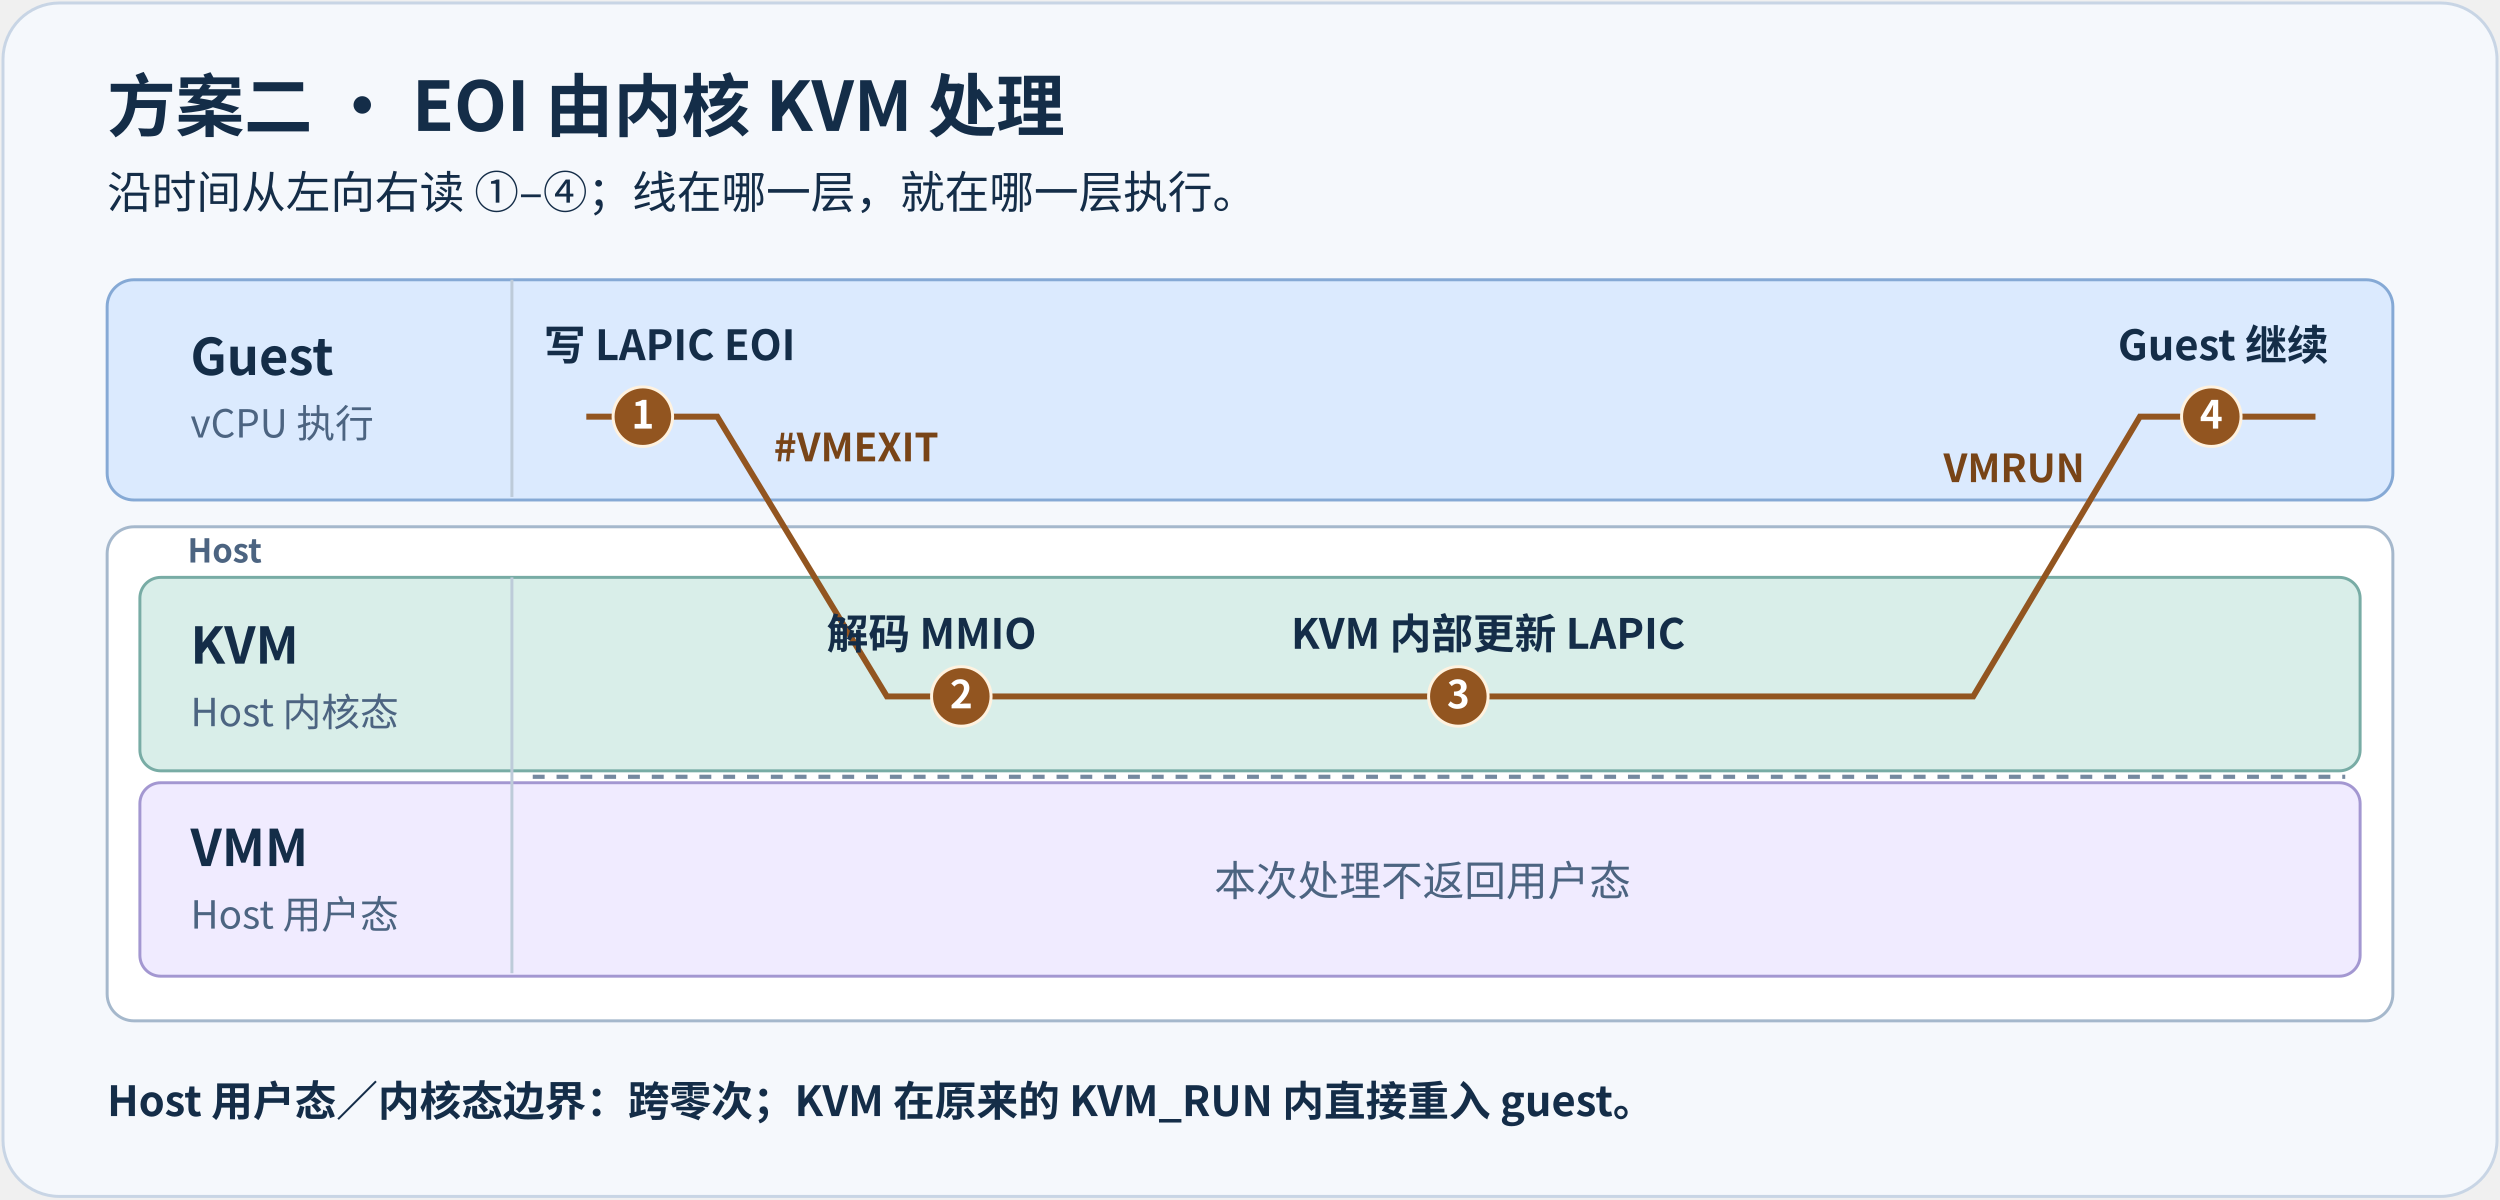
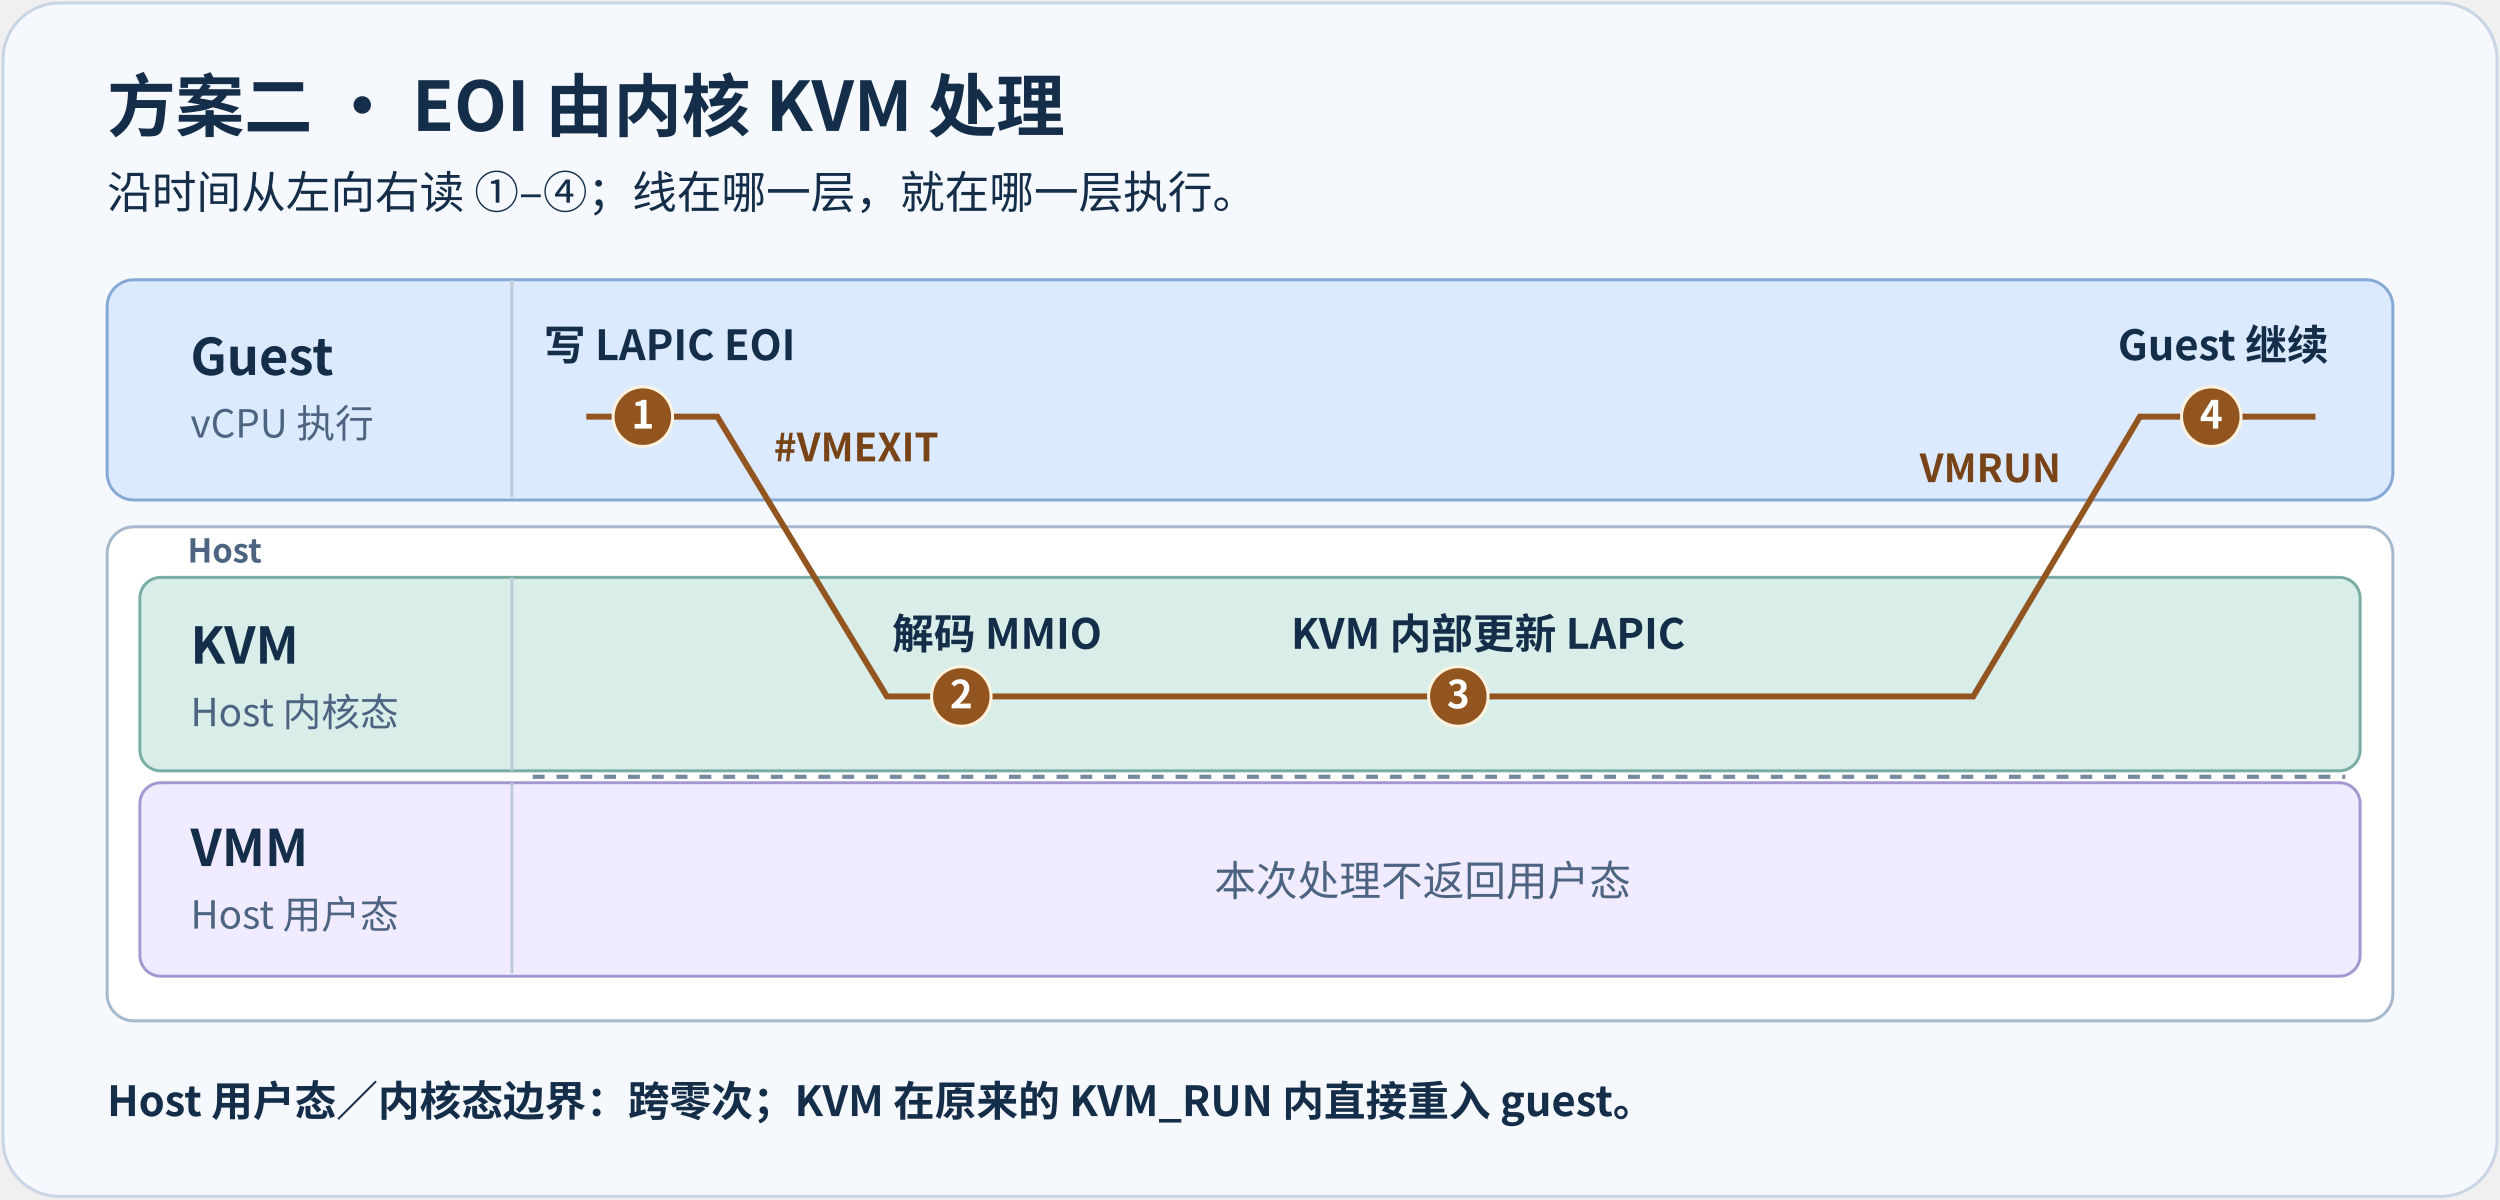
<svg xmlns="http://www.w3.org/2000/svg" xml:lang="zh-CN" width="840" height="403" viewBox="0 0 840 403" role="img" aria-labelledby="title desc">
  <style>
    text { font-family: system-ui, 'Noto Sans CJK SC', 'Microsoft YaHei', sans-serif; }
    .ink { fill: #142d48; }
    .muted { fill: #4c6481; }
    .white { fill: #fff; }
    .goldText { fill: #784417; }
    .tealText { fill: #20534a; }
    .surface { fill: #f5f8fc; stroke: #c8d5e5; }
    .panel { fill: #fff; stroke: #a5b8cc; }
    .navy { fill: #183a5a; }
    .blue { fill: #dbeafe; stroke: #85a9d5; }
    .flag { fill: #fff2df; stroke: #c2a174; }
    .res { fill: #e9eff6; stroke: #a5b8cc; }
    .teal { fill: #d9eee9; stroke: #78aca5; }
    .purple { fill: #f0ebff; stroke: #a397d1; }
    .line, .faint, .accent, .tealWire, .dash { fill: none; }
    .line { stroke: #58728d; stroke-width: 1.5; }
    .faint { stroke: #bdcbd9; }
    .accent { stroke: #925520; stroke-width: 2; }
    .tealWire { stroke: #326e64; stroke-width: 2; }
    .dash { stroke: #7589a0; stroke-width: 1.4; stroke-dasharray: 4 4; }
    .pad { fill: #f5f8fc; stroke: #58728d; }
    .tap { fill: #925520; stroke: #fff2df; }
    .tapTeal { fill: #326e64; stroke: #e5f5f2; }
  </style>
  <rect x="1" y="1" width="838" height="401" rx="19" class="surface" />
  <text x="36" y="44" font-size="23" font-weight="700" text-anchor="start" class="ink">方案二 · EOI 由内核 KVM 处理</text>
  <text x="36" y="70" font-size="15" font-weight="400" text-anchor="start" class="ink">沿时间从左向右读 ①–④；线在哪一层，就在哪一层执行。</text>
  <rect x="36" y="94" width="768" height="74" rx="9" class="blue" />
  <rect x="36" y="177" width="768" height="166" rx="9" class="panel" />
  <rect x="47" y="194" width="746" height="65" rx="7" class="teal" />
  <rect x="47" y="263" width="746" height="65" rx="7" class="purple" />
-   <path d="M172 94V167 M172 194V327" class="faint" />
+   <path d="M172 94V167 M172 194V259 M172 263V327" class="faint" />
  <text x="64" y="126" font-size="17" font-weight="700" text-anchor="start" class="ink">Guest</text>
  <text x="64" y="147" font-size="13" font-weight="400" text-anchor="start" class="muted">vCPU 执行</text>
  <text x="63" y="189" font-size="11" font-weight="700" text-anchor="start" class="muted">Host</text>
  <text x="64" y="223" font-size="17" font-weight="700" text-anchor="start" class="ink">KVM</text>
  <text x="64" y="244" font-size="13" font-weight="400" text-anchor="start" class="muted">Host 内核态</text>
  <text x="64" y="291" font-size="17" font-weight="700" text-anchor="start" class="ink">VMM</text>
  <text x="64" y="312" font-size="13" font-weight="400" text-anchor="start" class="muted">Host 用户态</text>
  <path d="M179 261H788" class="dash" />
  <path d="M197 140H241L298 234H663L719 140H778" class="accent" />
  <text x="260" y="155" font-size="13" font-weight="700" text-anchor="start" class="goldText">#VMEXIT</text>
-   <text x="653" y="162" font-size="13" font-weight="700" text-anchor="start" class="goldText">VMRUN</text>
+   <text x="645" y="162" font-size="13" font-weight="700" text-anchor="start" class="goldText">VMRUN</text>
  <circle cx="216" cy="140" r="10" class="tap" />
  <text x="216" y="144" font-size="13" font-weight="700" text-anchor="middle" class="white">1</text>
  <circle cx="323" cy="234" r="10" class="tap" />
  <text x="323" y="238" font-size="13" font-weight="700" text-anchor="middle" class="white">2</text>
  <circle cx="490" cy="234" r="10" class="tap" />
  <text x="490" y="238" font-size="13" font-weight="700" text-anchor="middle" class="white">3</text>
  <circle cx="743" cy="140" r="10" class="tap" />
  <text x="743" y="144" font-size="13" font-weight="700" text-anchor="middle" class="white">4</text>
  <text x="225" y="121" font-size="14" font-weight="700" text-anchor="middle" class="ink">写 LAPIC EOI</text>
-   <text x="313" y="218" font-size="14" font-weight="700" text-anchor="middle" class="ink">解码 MMIO</text>
+   <text x="335" y="218" font-size="14" font-weight="700" text-anchor="middle" class="ink">解码 MMIO</text>
  <text x="500" y="218" font-size="14" font-weight="700" text-anchor="middle" class="ink">KVM 内部更新 LAPIC</text>
  <text x="747" y="121" font-size="14" font-weight="700" text-anchor="middle" class="ink">Guest 继续</text>
  <text x="478" y="301" font-size="14" font-weight="400" text-anchor="middle" class="muted">本次处理不返回用户态</text>
  <text x="36" y="375" font-size="14" font-weight="700" text-anchor="start" class="ink">Host 用户态／内核态边界：跨零次；KVM 在原来的 KVM_RUN 内直接重入 guest。</text>
</svg>
